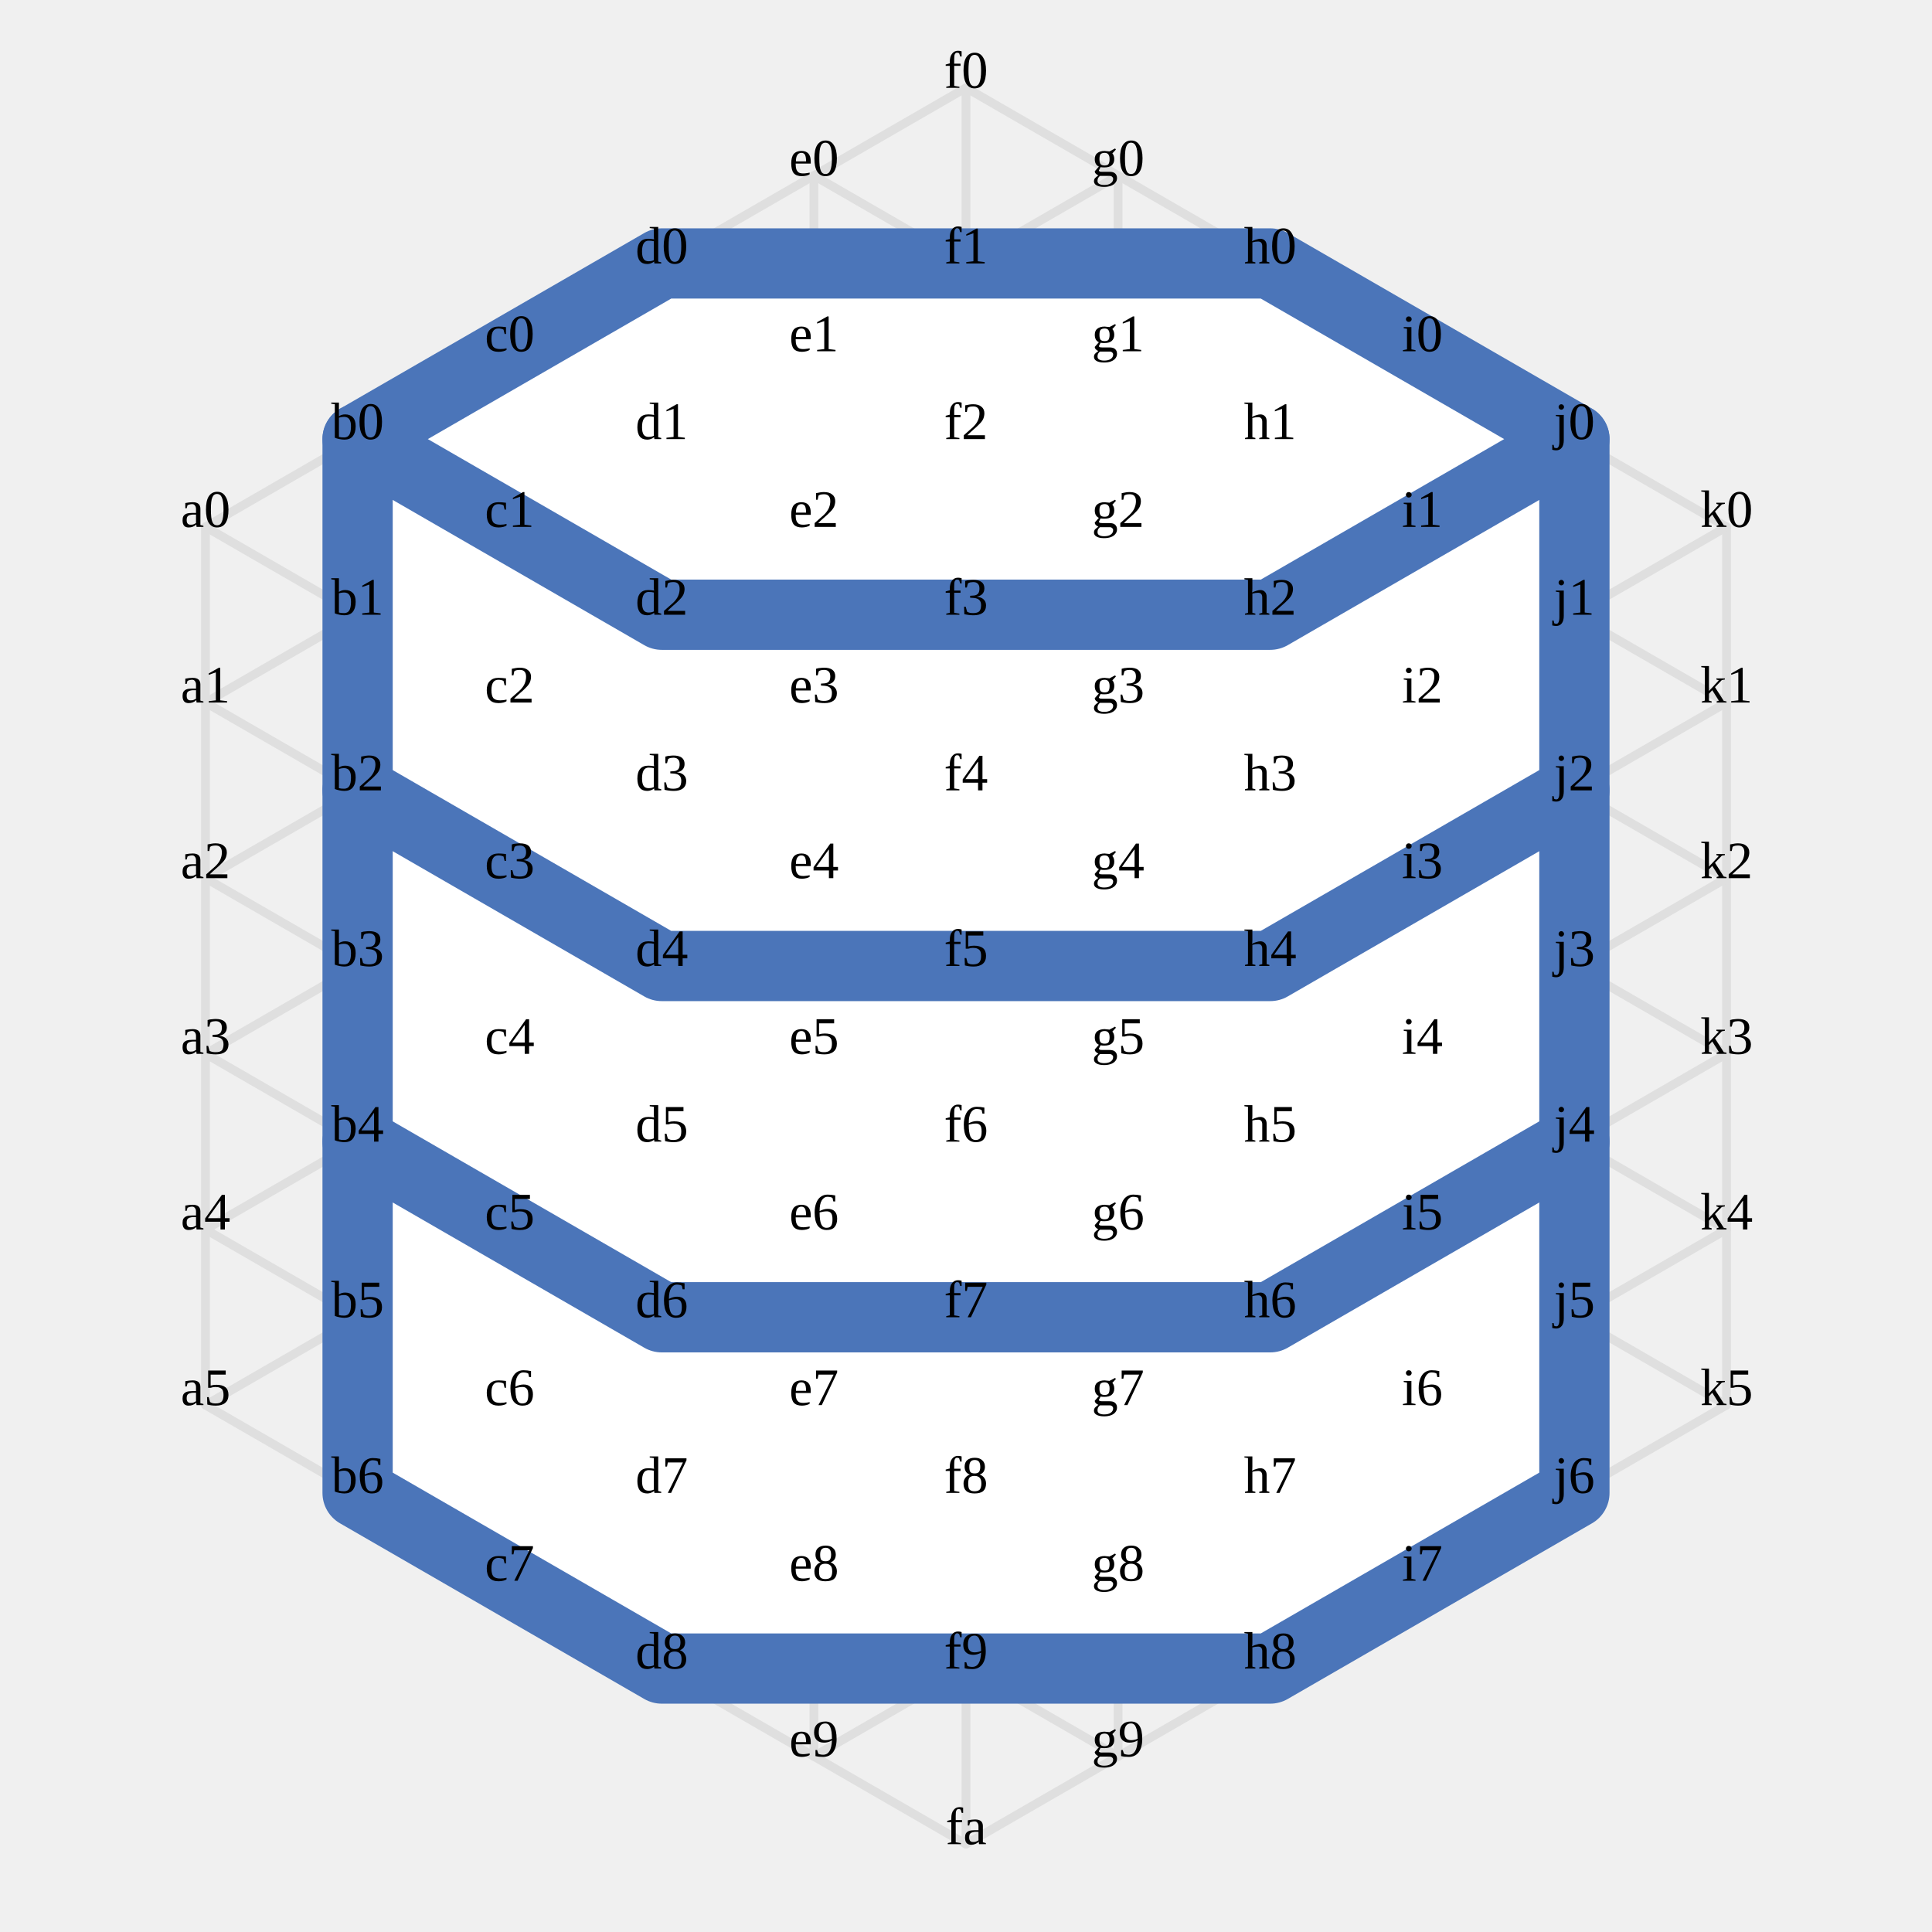
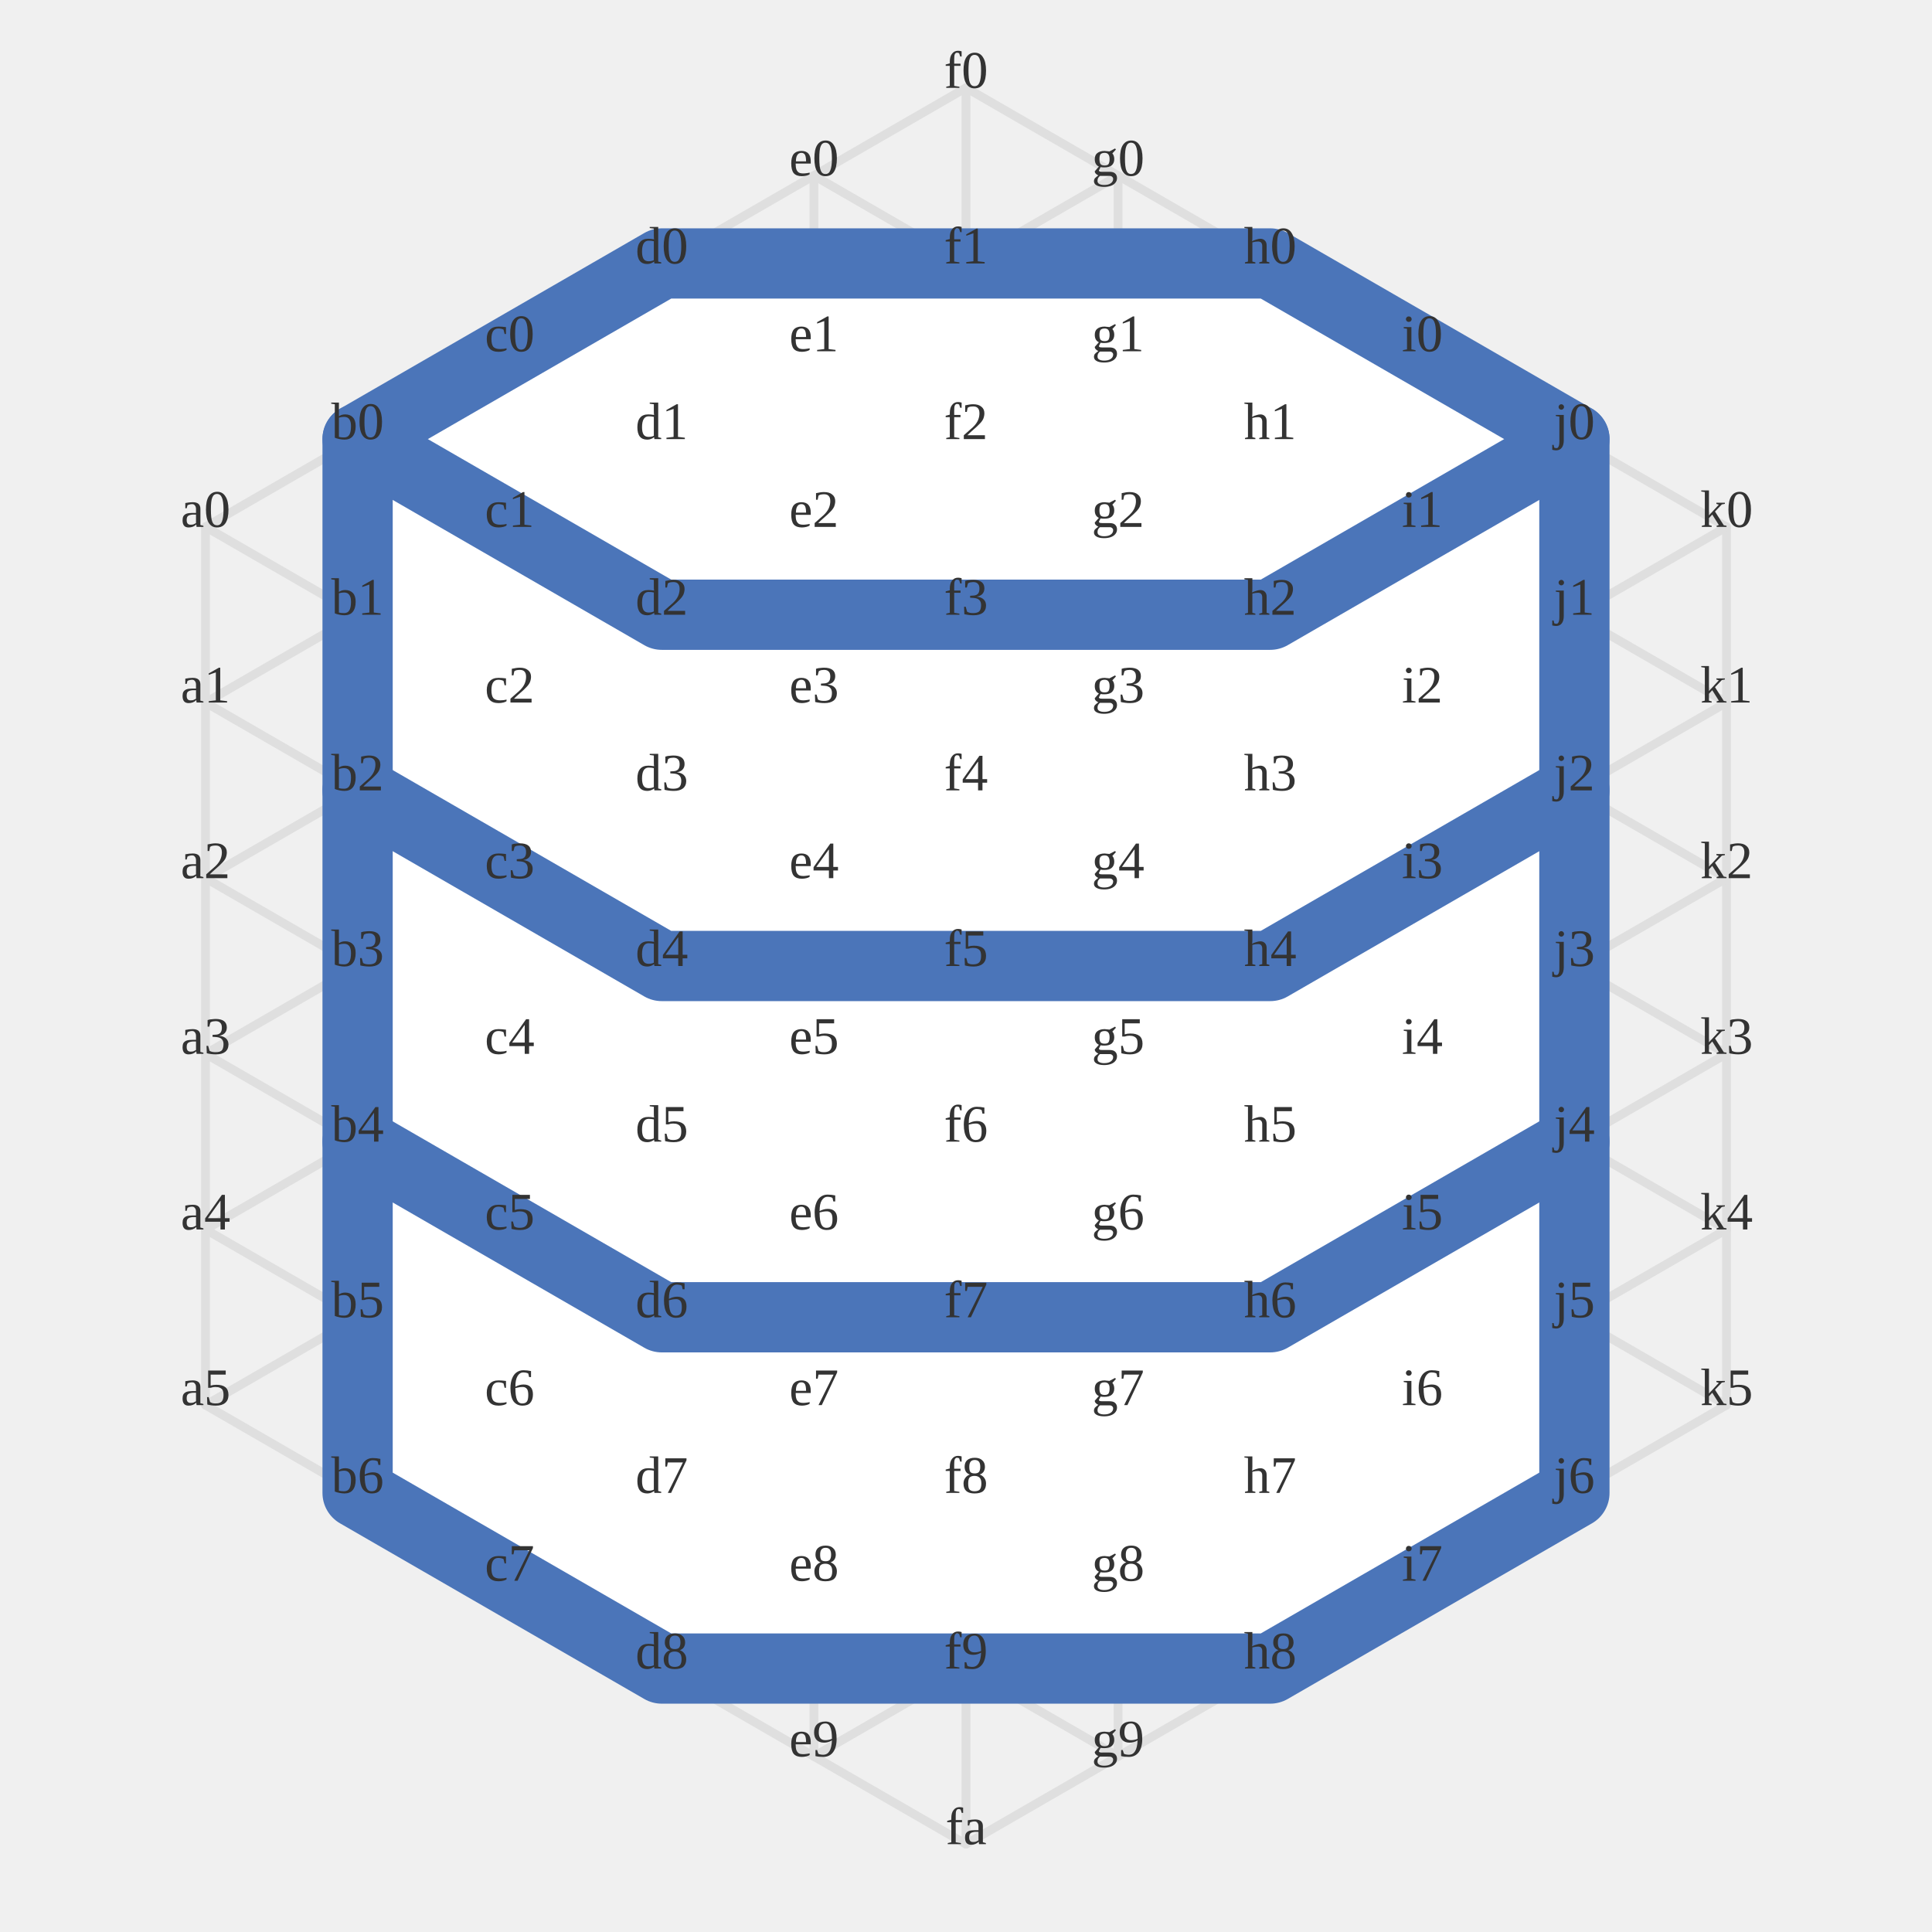
<svg xmlns="http://www.w3.org/2000/svg" width="400.00px" height="400.00px" viewBox="0.00 0.00 110.00 110.00">
  <polygon points="11.70,30.00 55.00,5.00 98.30,30.00 98.30,80.00 55.00,105.00 11.70,80.00 11.70,30.00" style="stroke:#DFDFDF; stroke-linecap:round; stroke-linejoin:round; stroke-width:0.5; fill-opacity:0.0" />
  <line x1="11.70" y1="40.00" x2="63.66" y2="10.00" style="stroke:#DFDFDF; stroke-linecap:round; stroke-linejoin:round; stroke-width:0.5; fill-opacity:0.0" />
  <line x1="11.70" y1="50.00" x2="72.32" y2="15.00" style="stroke:#DFDFDF; stroke-linecap:round; stroke-linejoin:round; stroke-width:0.5; fill-opacity:0.0" />
  <line x1="11.70" y1="60.00" x2="80.98" y2="20.00" style="stroke:#DFDFDF; stroke-linecap:round; stroke-linejoin:round; stroke-width:0.5; fill-opacity:0.0" />
  <line x1="11.70" y1="70.00" x2="89.64" y2="25.00" style="stroke:#DFDFDF; stroke-linecap:round; stroke-linejoin:round; stroke-width:0.5; fill-opacity:0.0" />
  <line x1="11.70" y1="80.00" x2="98.30" y2="30.00" style="stroke:#DFDFDF; stroke-linecap:round; stroke-linejoin:round; stroke-width:0.5; fill-opacity:0.0" />
  <line x1="11.70" y1="30.00" x2="98.30" y2="80.00" style="stroke:#DFDFDF; stroke-linecap:round; stroke-linejoin:round; stroke-width:0.5; fill-opacity:0.0" />
  <line x1="11.70" y1="40.00" x2="89.64" y2="85.00" style="stroke:#DFDFDF; stroke-linecap:round; stroke-linejoin:round; stroke-width:0.5; fill-opacity:0.0" />
  <line x1="11.70" y1="50.00" x2="80.98" y2="90.00" style="stroke:#DFDFDF; stroke-linecap:round; stroke-linejoin:round; stroke-width:0.5; fill-opacity:0.0" />
  <line x1="11.70" y1="60.00" x2="72.32" y2="95.00" style="stroke:#DFDFDF; stroke-linecap:round; stroke-linejoin:round; stroke-width:0.5; fill-opacity:0.0" />
  <line x1="11.70" y1="70.00" x2="63.66" y2="100.00" style="stroke:#DFDFDF; stroke-linecap:round; stroke-linejoin:round; stroke-width:0.5; fill-opacity:0.0" />
  <line x1="98.30" y1="40.00" x2="46.34" y2="10.00" style="stroke:#DFDFDF; stroke-linecap:round; stroke-linejoin:round; stroke-width:0.5; fill-opacity:0.0" />
  <line x1="98.30" y1="50.00" x2="37.68" y2="15.00" style="stroke:#DFDFDF; stroke-linecap:round; stroke-linejoin:round; stroke-width:0.5; fill-opacity:0.0" />
  <line x1="98.30" y1="60.00" x2="29.02" y2="20.00" style="stroke:#DFDFDF; stroke-linecap:round; stroke-linejoin:round; stroke-width:0.5; fill-opacity:0.0" />
  <line x1="98.30" y1="70.00" x2="20.36" y2="25.00" style="stroke:#DFDFDF; stroke-linecap:round; stroke-linejoin:round; stroke-width:0.5; fill-opacity:0.0" />
  <line x1="98.30" y1="40.00" x2="20.36" y2="85.00" style="stroke:#DFDFDF; stroke-linecap:round; stroke-linejoin:round; stroke-width:0.5; fill-opacity:0.0" />
  <line x1="98.30" y1="50.00" x2="29.02" y2="90.00" style="stroke:#DFDFDF; stroke-linecap:round; stroke-linejoin:round; stroke-width:0.5; fill-opacity:0.0" />
  <line x1="98.30" y1="60.00" x2="37.68" y2="95.00" style="stroke:#DFDFDF; stroke-linecap:round; stroke-linejoin:round; stroke-width:0.5; fill-opacity:0.0" />
  <line x1="98.30" y1="70.00" x2="46.34" y2="100.00" style="stroke:#DFDFDF; stroke-linecap:round; stroke-linejoin:round; stroke-width:0.5; fill-opacity:0.0" />
  <line x1="20.36" y1="25.00" x2="20.36" y2="85.00" style="stroke:#DFDFDF; stroke-linecap:round; stroke-linejoin:round; stroke-width:0.5; fill-opacity:0.0" />
  <line x1="29.02" y1="20.00" x2="29.02" y2="90.00" style="stroke:#DFDFDF; stroke-linecap:round; stroke-linejoin:round; stroke-width:0.5; fill-opacity:0.0" />
  <line x1="37.68" y1="15.00" x2="37.68" y2="95.00" style="stroke:#DFDFDF; stroke-linecap:round; stroke-linejoin:round; stroke-width:0.5; fill-opacity:0.0" />
  <line x1="46.34" y1="10.00" x2="46.34" y2="100.00" style="stroke:#DFDFDF; stroke-linecap:round; stroke-linejoin:round; stroke-width:0.5; fill-opacity:0.0" />
  <line x1="55.00" y1="5.00" x2="55.00" y2="105.00" style="stroke:#DFDFDF; stroke-linecap:round; stroke-linejoin:round; stroke-width:0.5; fill-opacity:0.0" />
  <line x1="63.66" y1="10.00" x2="63.66" y2="100.00" style="stroke:#DFDFDF; stroke-linecap:round; stroke-linejoin:round; stroke-width:0.5; fill-opacity:0.0" />
  <line x1="72.32" y1="15.00" x2="72.32" y2="95.00" style="stroke:#DFDFDF; stroke-linecap:round; stroke-linejoin:round; stroke-width:0.5; fill-opacity:0.0" />
  <line x1="80.98" y1="20.00" x2="80.98" y2="90.00" style="stroke:#DFDFDF; stroke-linecap:round; stroke-linejoin:round; stroke-width:0.5; fill-opacity:0.0" />
  <line x1="89.64" y1="25.00" x2="89.64" y2="85.00" style="stroke:#DFDFDF; stroke-linecap:round; stroke-linejoin:round; stroke-width:0.5; fill-opacity:0.0" />
  <polygon points="20.36,25.00 37.68,15.00 72.32,15.00 89.64,25.00 89.64,85.00 72.32,95.00 37.68,95.00 20.36,85.00 20.36,25.00" style="stroke:#4B75B9; stroke-width:4.0; stroke-linecap:round; stroke-linejoin:round; fill:#FFFFFF; fill-opacity:1.0" />
  <polyline points="20.36,25.00 37.68,35.00 72.32,35.00 89.64,25.00" style="stroke:#4B75B9; stroke-width:4.0; stroke-linecap:round; stroke-linejoin:round; fill:#FFFFFF; fill-opacity:0.0" />
  <polyline points="20.36,45.00 37.68,55.00 72.32,55.00 89.64,45.00" style="stroke:#4B75B9; stroke-width:4.0; stroke-linecap:round; stroke-linejoin:round; fill:#FFFFFF; fill-opacity:0.0" />
  <polyline points="20.36,65.00 37.68,75.00 72.32,75.00 89.64,65.00" style="stroke:#4B75B9; stroke-width:4.0; stroke-linecap:round; stroke-linejoin:round; fill:#FFFFFF; fill-opacity:0.0" />
-   <text x="11.70" y="30.00" style="font-size:3; text-anchor:middle; font-color:#333333">a0</text>
-   <text x="11.70" y="40.00" style="font-size:3; text-anchor:middle; font-color:#333333">a1</text>
-   <text x="11.70" y="50.00" style="font-size:3; text-anchor:middle; font-color:#333333">a2</text>
-   <text x="11.70" y="60.00" style="font-size:3; text-anchor:middle; font-color:#333333">a3</text>
-   <text x="11.70" y="70.00" style="font-size:3; text-anchor:middle; font-color:#333333">a4</text>
-   <text x="11.70" y="80.00" style="font-size:3; text-anchor:middle; font-color:#333333">a5</text>
-   <text x="20.36" y="25.00" style="font-size:3; text-anchor:middle; font-color:#333333">b0</text>
-   <text x="20.36" y="35.00" style="font-size:3; text-anchor:middle; font-color:#333333">b1</text>
-   <text x="20.36" y="45.00" style="font-size:3; text-anchor:middle; font-color:#333333">b2</text>
-   <text x="20.36" y="55.00" style="font-size:3; text-anchor:middle; font-color:#333333">b3</text>
-   <text x="20.36" y="65.00" style="font-size:3; text-anchor:middle; font-color:#333333">b4</text>
-   <text x="20.36" y="75.00" style="font-size:3; text-anchor:middle; font-color:#333333">b5</text>
-   <text x="20.36" y="85.00" style="font-size:3; text-anchor:middle; font-color:#333333">b6</text>
-   <text x="29.02" y="20.00" style="font-size:3; text-anchor:middle; font-color:#333333">c0</text>
-   <text x="29.02" y="30.00" style="font-size:3; text-anchor:middle; font-color:#333333">c1</text>
-   <text x="29.02" y="40.00" style="font-size:3; text-anchor:middle; font-color:#333333">c2</text>
-   <text x="29.02" y="50.00" style="font-size:3; text-anchor:middle; font-color:#333333">c3</text>
-   <text x="29.02" y="60.00" style="font-size:3; text-anchor:middle; font-color:#333333">c4</text>
-   <text x="29.02" y="70.00" style="font-size:3; text-anchor:middle; font-color:#333333">c5</text>
-   <text x="29.02" y="80.00" style="font-size:3; text-anchor:middle; font-color:#333333">c6</text>
-   <text x="29.02" y="90.00" style="font-size:3; text-anchor:middle; font-color:#333333">c7</text>
-   <text x="37.68" y="15.00" style="font-size:3; text-anchor:middle; font-color:#333333">d0</text>
-   <text x="37.68" y="25.00" style="font-size:3; text-anchor:middle; font-color:#333333">d1</text>
-   <text x="37.68" y="35.00" style="font-size:3; text-anchor:middle; font-color:#333333">d2</text>
-   <text x="37.68" y="45.00" style="font-size:3; text-anchor:middle; font-color:#333333">d3</text>
-   <text x="37.68" y="55.00" style="font-size:3; text-anchor:middle; font-color:#333333">d4</text>
-   <text x="37.68" y="65.00" style="font-size:3; text-anchor:middle; font-color:#333333">d5</text>
-   <text x="37.68" y="75.00" style="font-size:3; text-anchor:middle; font-color:#333333">d6</text>
-   <text x="37.68" y="85.00" style="font-size:3; text-anchor:middle; font-color:#333333">d7</text>
-   <text x="37.68" y="95.00" style="font-size:3; text-anchor:middle; font-color:#333333">d8</text>
-   <text x="46.34" y="10.00" style="font-size:3; text-anchor:middle; font-color:#333333">e0</text>
-   <text x="46.34" y="20.00" style="font-size:3; text-anchor:middle; font-color:#333333">e1</text>
-   <text x="46.34" y="30.00" style="font-size:3; text-anchor:middle; font-color:#333333">e2</text>
-   <text x="46.34" y="40.00" style="font-size:3; text-anchor:middle; font-color:#333333">e3</text>
-   <text x="46.34" y="50.00" style="font-size:3; text-anchor:middle; font-color:#333333">e4</text>
-   <text x="46.34" y="60.00" style="font-size:3; text-anchor:middle; font-color:#333333">e5</text>
-   <text x="46.34" y="70.00" style="font-size:3; text-anchor:middle; font-color:#333333">e6</text>
-   <text x="46.34" y="80.00" style="font-size:3; text-anchor:middle; font-color:#333333">e7</text>
-   <text x="46.34" y="90.00" style="font-size:3; text-anchor:middle; font-color:#333333">e8</text>
-   <text x="46.34" y="100.00" style="font-size:3; text-anchor:middle; font-color:#333333">e9</text>
-   <text x="55.00" y="5.00" style="font-size:3; text-anchor:middle; font-color:#333333">f0</text>
-   <text x="55.00" y="15.00" style="font-size:3; text-anchor:middle; font-color:#333333">f1</text>
-   <text x="55.00" y="25.00" style="font-size:3; text-anchor:middle; font-color:#333333">f2</text>
-   <text x="55.00" y="35.00" style="font-size:3; text-anchor:middle; font-color:#333333">f3</text>
-   <text x="55.00" y="45.00" style="font-size:3; text-anchor:middle; font-color:#333333">f4</text>
-   <text x="55.00" y="55.00" style="font-size:3; text-anchor:middle; font-color:#333333">f5</text>
-   <text x="55.00" y="65.00" style="font-size:3; text-anchor:middle; font-color:#333333">f6</text>
-   <text x="55.00" y="75.00" style="font-size:3; text-anchor:middle; font-color:#333333">f7</text>
-   <text x="55.00" y="85.00" style="font-size:3; text-anchor:middle; font-color:#333333">f8</text>
-   <text x="55.00" y="95.00" style="font-size:3; text-anchor:middle; font-color:#333333">f9</text>
-   <text x="55.00" y="105.00" style="font-size:3; text-anchor:middle; font-color:#333333">fa</text>
-   <text x="63.66" y="10.00" style="font-size:3; text-anchor:middle; font-color:#333333">g0</text>
-   <text x="63.66" y="20.00" style="font-size:3; text-anchor:middle; font-color:#333333">g1</text>
-   <text x="63.66" y="30.00" style="font-size:3; text-anchor:middle; font-color:#333333">g2</text>
-   <text x="63.66" y="40.00" style="font-size:3; text-anchor:middle; font-color:#333333">g3</text>
-   <text x="63.66" y="50.00" style="font-size:3; text-anchor:middle; font-color:#333333">g4</text>
-   <text x="63.66" y="60.00" style="font-size:3; text-anchor:middle; font-color:#333333">g5</text>
-   <text x="63.66" y="70.00" style="font-size:3; text-anchor:middle; font-color:#333333">g6</text>
-   <text x="63.66" y="80.00" style="font-size:3; text-anchor:middle; font-color:#333333">g7</text>
-   <text x="63.66" y="90.00" style="font-size:3; text-anchor:middle; font-color:#333333">g8</text>
-   <text x="63.66" y="100.00" style="font-size:3; text-anchor:middle; font-color:#333333">g9</text>
-   <text x="72.32" y="15.00" style="font-size:3; text-anchor:middle; font-color:#333333">h0</text>
-   <text x="72.32" y="25.00" style="font-size:3; text-anchor:middle; font-color:#333333">h1</text>
-   <text x="72.32" y="35.00" style="font-size:3; text-anchor:middle; font-color:#333333">h2</text>
-   <text x="72.32" y="45.00" style="font-size:3; text-anchor:middle; font-color:#333333">h3</text>
-   <text x="72.32" y="55.00" style="font-size:3; text-anchor:middle; font-color:#333333">h4</text>
-   <text x="72.32" y="65.00" style="font-size:3; text-anchor:middle; font-color:#333333">h5</text>
-   <text x="72.32" y="75.00" style="font-size:3; text-anchor:middle; font-color:#333333">h6</text>
-   <text x="72.32" y="85.00" style="font-size:3; text-anchor:middle; font-color:#333333">h7</text>
-   <text x="72.32" y="95.00" style="font-size:3; text-anchor:middle; font-color:#333333">h8</text>
-   <text x="80.98" y="20.00" style="font-size:3; text-anchor:middle; font-color:#333333">i0</text>
-   <text x="80.98" y="30.00" style="font-size:3; text-anchor:middle; font-color:#333333">i1</text>
-   <text x="80.98" y="40.00" style="font-size:3; text-anchor:middle; font-color:#333333">i2</text>
-   <text x="80.98" y="50.00" style="font-size:3; text-anchor:middle; font-color:#333333">i3</text>
-   <text x="80.98" y="60.00" style="font-size:3; text-anchor:middle; font-color:#333333">i4</text>
-   <text x="80.98" y="70.00" style="font-size:3; text-anchor:middle; font-color:#333333">i5</text>
-   <text x="80.98" y="80.00" style="font-size:3; text-anchor:middle; font-color:#333333">i6</text>
-   <text x="80.98" y="90.00" style="font-size:3; text-anchor:middle; font-color:#333333">i7</text>
-   <text x="89.64" y="25.00" style="font-size:3; text-anchor:middle; font-color:#333333">j0</text>
-   <text x="89.64" y="35.00" style="font-size:3; text-anchor:middle; font-color:#333333">j1</text>
-   <text x="89.64" y="45.00" style="font-size:3; text-anchor:middle; font-color:#333333">j2</text>
-   <text x="89.64" y="55.00" style="font-size:3; text-anchor:middle; font-color:#333333">j3</text>
-   <text x="89.64" y="65.00" style="font-size:3; text-anchor:middle; font-color:#333333">j4</text>
-   <text x="89.64" y="75.00" style="font-size:3; text-anchor:middle; font-color:#333333">j5</text>
-   <text x="89.64" y="85.00" style="font-size:3; text-anchor:middle; font-color:#333333">j6</text>
-   <text x="98.30" y="30.00" style="font-size:3; text-anchor:middle; font-color:#333333">k0</text>
-   <text x="98.30" y="40.00" style="font-size:3; text-anchor:middle; font-color:#333333">k1</text>
-   <text x="98.30" y="50.00" style="font-size:3; text-anchor:middle; font-color:#333333">k2</text>
-   <text x="98.30" y="60.00" style="font-size:3; text-anchor:middle; font-color:#333333">k3</text>
-   <text x="98.30" y="70.00" style="font-size:3; text-anchor:middle; font-color:#333333">k4</text>
-   <text x="98.30" y="80.00" style="font-size:3; text-anchor:middle; font-color:#333333">k5</text>
+   <text x="11.70" y="30.00" style="font-size:3; text-anchor:middle; fill:#333333">a0</text>
+   <text x="11.70" y="40.00" style="font-size:3; text-anchor:middle; fill:#333333">a1</text>
+   <text x="11.70" y="50.00" style="font-size:3; text-anchor:middle; fill:#333333">a2</text>
+   <text x="11.70" y="60.00" style="font-size:3; text-anchor:middle; fill:#333333">a3</text>
+   <text x="11.70" y="70.00" style="font-size:3; text-anchor:middle; fill:#333333">a4</text>
+   <text x="11.70" y="80.00" style="font-size:3; text-anchor:middle; fill:#333333">a5</text>
+   <text x="20.36" y="25.00" style="font-size:3; text-anchor:middle; fill:#333333">b0</text>
+   <text x="20.36" y="35.00" style="font-size:3; text-anchor:middle; fill:#333333">b1</text>
+   <text x="20.36" y="45.00" style="font-size:3; text-anchor:middle; fill:#333333">b2</text>
+   <text x="20.36" y="55.00" style="font-size:3; text-anchor:middle; fill:#333333">b3</text>
+   <text x="20.36" y="65.00" style="font-size:3; text-anchor:middle; fill:#333333">b4</text>
+   <text x="20.36" y="75.00" style="font-size:3; text-anchor:middle; fill:#333333">b5</text>
+   <text x="20.36" y="85.00" style="font-size:3; text-anchor:middle; fill:#333333">b6</text>
+   <text x="29.02" y="20.00" style="font-size:3; text-anchor:middle; fill:#333333">c0</text>
+   <text x="29.02" y="30.00" style="font-size:3; text-anchor:middle; fill:#333333">c1</text>
+   <text x="29.02" y="40.00" style="font-size:3; text-anchor:middle; fill:#333333">c2</text>
+   <text x="29.02" y="50.00" style="font-size:3; text-anchor:middle; fill:#333333">c3</text>
+   <text x="29.02" y="60.00" style="font-size:3; text-anchor:middle; fill:#333333">c4</text>
+   <text x="29.02" y="70.00" style="font-size:3; text-anchor:middle; fill:#333333">c5</text>
+   <text x="29.02" y="80.00" style="font-size:3; text-anchor:middle; fill:#333333">c6</text>
+   <text x="29.02" y="90.00" style="font-size:3; text-anchor:middle; fill:#333333">c7</text>
+   <text x="37.68" y="15.00" style="font-size:3; text-anchor:middle; fill:#333333">d0</text>
+   <text x="37.68" y="25.00" style="font-size:3; text-anchor:middle; fill:#333333">d1</text>
+   <text x="37.68" y="35.00" style="font-size:3; text-anchor:middle; fill:#333333">d2</text>
+   <text x="37.68" y="45.00" style="font-size:3; text-anchor:middle; fill:#333333">d3</text>
+   <text x="37.68" y="55.00" style="font-size:3; text-anchor:middle; fill:#333333">d4</text>
+   <text x="37.68" y="65.00" style="font-size:3; text-anchor:middle; fill:#333333">d5</text>
+   <text x="37.68" y="75.00" style="font-size:3; text-anchor:middle; fill:#333333">d6</text>
+   <text x="37.68" y="85.00" style="font-size:3; text-anchor:middle; fill:#333333">d7</text>
+   <text x="37.68" y="95.00" style="font-size:3; text-anchor:middle; fill:#333333">d8</text>
+   <text x="46.34" y="10.00" style="font-size:3; text-anchor:middle; fill:#333333">e0</text>
+   <text x="46.34" y="20.00" style="font-size:3; text-anchor:middle; fill:#333333">e1</text>
+   <text x="46.34" y="30.00" style="font-size:3; text-anchor:middle; fill:#333333">e2</text>
+   <text x="46.34" y="40.00" style="font-size:3; text-anchor:middle; fill:#333333">e3</text>
+   <text x="46.34" y="50.00" style="font-size:3; text-anchor:middle; fill:#333333">e4</text>
+   <text x="46.34" y="60.00" style="font-size:3; text-anchor:middle; fill:#333333">e5</text>
+   <text x="46.34" y="70.00" style="font-size:3; text-anchor:middle; fill:#333333">e6</text>
+   <text x="46.34" y="80.00" style="font-size:3; text-anchor:middle; fill:#333333">e7</text>
+   <text x="46.34" y="90.00" style="font-size:3; text-anchor:middle; fill:#333333">e8</text>
+   <text x="46.34" y="100.00" style="font-size:3; text-anchor:middle; fill:#333333">e9</text>
+   <text x="55.00" y="5.00" style="font-size:3; text-anchor:middle; fill:#333333">f0</text>
+   <text x="55.00" y="15.00" style="font-size:3; text-anchor:middle; fill:#333333">f1</text>
+   <text x="55.00" y="25.00" style="font-size:3; text-anchor:middle; fill:#333333">f2</text>
+   <text x="55.00" y="35.00" style="font-size:3; text-anchor:middle; fill:#333333">f3</text>
+   <text x="55.00" y="45.00" style="font-size:3; text-anchor:middle; fill:#333333">f4</text>
+   <text x="55.00" y="55.00" style="font-size:3; text-anchor:middle; fill:#333333">f5</text>
+   <text x="55.00" y="65.00" style="font-size:3; text-anchor:middle; fill:#333333">f6</text>
+   <text x="55.00" y="75.00" style="font-size:3; text-anchor:middle; fill:#333333">f7</text>
+   <text x="55.00" y="85.00" style="font-size:3; text-anchor:middle; fill:#333333">f8</text>
+   <text x="55.00" y="95.00" style="font-size:3; text-anchor:middle; fill:#333333">f9</text>
+   <text x="55.00" y="105.00" style="font-size:3; text-anchor:middle; fill:#333333">fa</text>
+   <text x="63.66" y="10.00" style="font-size:3; text-anchor:middle; fill:#333333">g0</text>
+   <text x="63.66" y="20.00" style="font-size:3; text-anchor:middle; fill:#333333">g1</text>
+   <text x="63.66" y="30.00" style="font-size:3; text-anchor:middle; fill:#333333">g2</text>
+   <text x="63.66" y="40.00" style="font-size:3; text-anchor:middle; fill:#333333">g3</text>
+   <text x="63.66" y="50.00" style="font-size:3; text-anchor:middle; fill:#333333">g4</text>
+   <text x="63.66" y="60.00" style="font-size:3; text-anchor:middle; fill:#333333">g5</text>
+   <text x="63.66" y="70.00" style="font-size:3; text-anchor:middle; fill:#333333">g6</text>
+   <text x="63.66" y="80.00" style="font-size:3; text-anchor:middle; fill:#333333">g7</text>
+   <text x="63.66" y="90.00" style="font-size:3; text-anchor:middle; fill:#333333">g8</text>
+   <text x="63.66" y="100.00" style="font-size:3; text-anchor:middle; fill:#333333">g9</text>
+   <text x="72.32" y="15.00" style="font-size:3; text-anchor:middle; fill:#333333">h0</text>
+   <text x="72.32" y="25.00" style="font-size:3; text-anchor:middle; fill:#333333">h1</text>
+   <text x="72.32" y="35.00" style="font-size:3; text-anchor:middle; fill:#333333">h2</text>
+   <text x="72.32" y="45.00" style="font-size:3; text-anchor:middle; fill:#333333">h3</text>
+   <text x="72.32" y="55.00" style="font-size:3; text-anchor:middle; fill:#333333">h4</text>
+   <text x="72.32" y="65.00" style="font-size:3; text-anchor:middle; fill:#333333">h5</text>
+   <text x="72.32" y="75.00" style="font-size:3; text-anchor:middle; fill:#333333">h6</text>
+   <text x="72.32" y="85.00" style="font-size:3; text-anchor:middle; fill:#333333">h7</text>
+   <text x="72.32" y="95.00" style="font-size:3; text-anchor:middle; fill:#333333">h8</text>
+   <text x="80.98" y="20.00" style="font-size:3; text-anchor:middle; fill:#333333">i0</text>
+   <text x="80.98" y="30.00" style="font-size:3; text-anchor:middle; fill:#333333">i1</text>
+   <text x="80.98" y="40.00" style="font-size:3; text-anchor:middle; fill:#333333">i2</text>
+   <text x="80.98" y="50.00" style="font-size:3; text-anchor:middle; fill:#333333">i3</text>
+   <text x="80.98" y="60.00" style="font-size:3; text-anchor:middle; fill:#333333">i4</text>
+   <text x="80.98" y="70.00" style="font-size:3; text-anchor:middle; fill:#333333">i5</text>
+   <text x="80.98" y="80.00" style="font-size:3; text-anchor:middle; fill:#333333">i6</text>
+   <text x="80.98" y="90.00" style="font-size:3; text-anchor:middle; fill:#333333">i7</text>
+   <text x="89.64" y="25.00" style="font-size:3; text-anchor:middle; fill:#333333">j0</text>
+   <text x="89.64" y="35.00" style="font-size:3; text-anchor:middle; fill:#333333">j1</text>
+   <text x="89.64" y="45.00" style="font-size:3; text-anchor:middle; fill:#333333">j2</text>
+   <text x="89.64" y="55.00" style="font-size:3; text-anchor:middle; fill:#333333">j3</text>
+   <text x="89.64" y="65.00" style="font-size:3; text-anchor:middle; fill:#333333">j4</text>
+   <text x="89.64" y="75.00" style="font-size:3; text-anchor:middle; fill:#333333">j5</text>
+   <text x="89.64" y="85.00" style="font-size:3; text-anchor:middle; fill:#333333">j6</text>
+   <text x="98.30" y="30.00" style="font-size:3; text-anchor:middle; fill:#333333">k0</text>
+   <text x="98.30" y="40.00" style="font-size:3; text-anchor:middle; fill:#333333">k1</text>
+   <text x="98.30" y="50.00" style="font-size:3; text-anchor:middle; fill:#333333">k2</text>
+   <text x="98.30" y="60.00" style="font-size:3; text-anchor:middle; fill:#333333">k3</text>
+   <text x="98.30" y="70.00" style="font-size:3; text-anchor:middle; fill:#333333">k4</text>
+   <text x="98.30" y="80.00" style="font-size:3; text-anchor:middle; fill:#333333">k5</text>
</svg>
